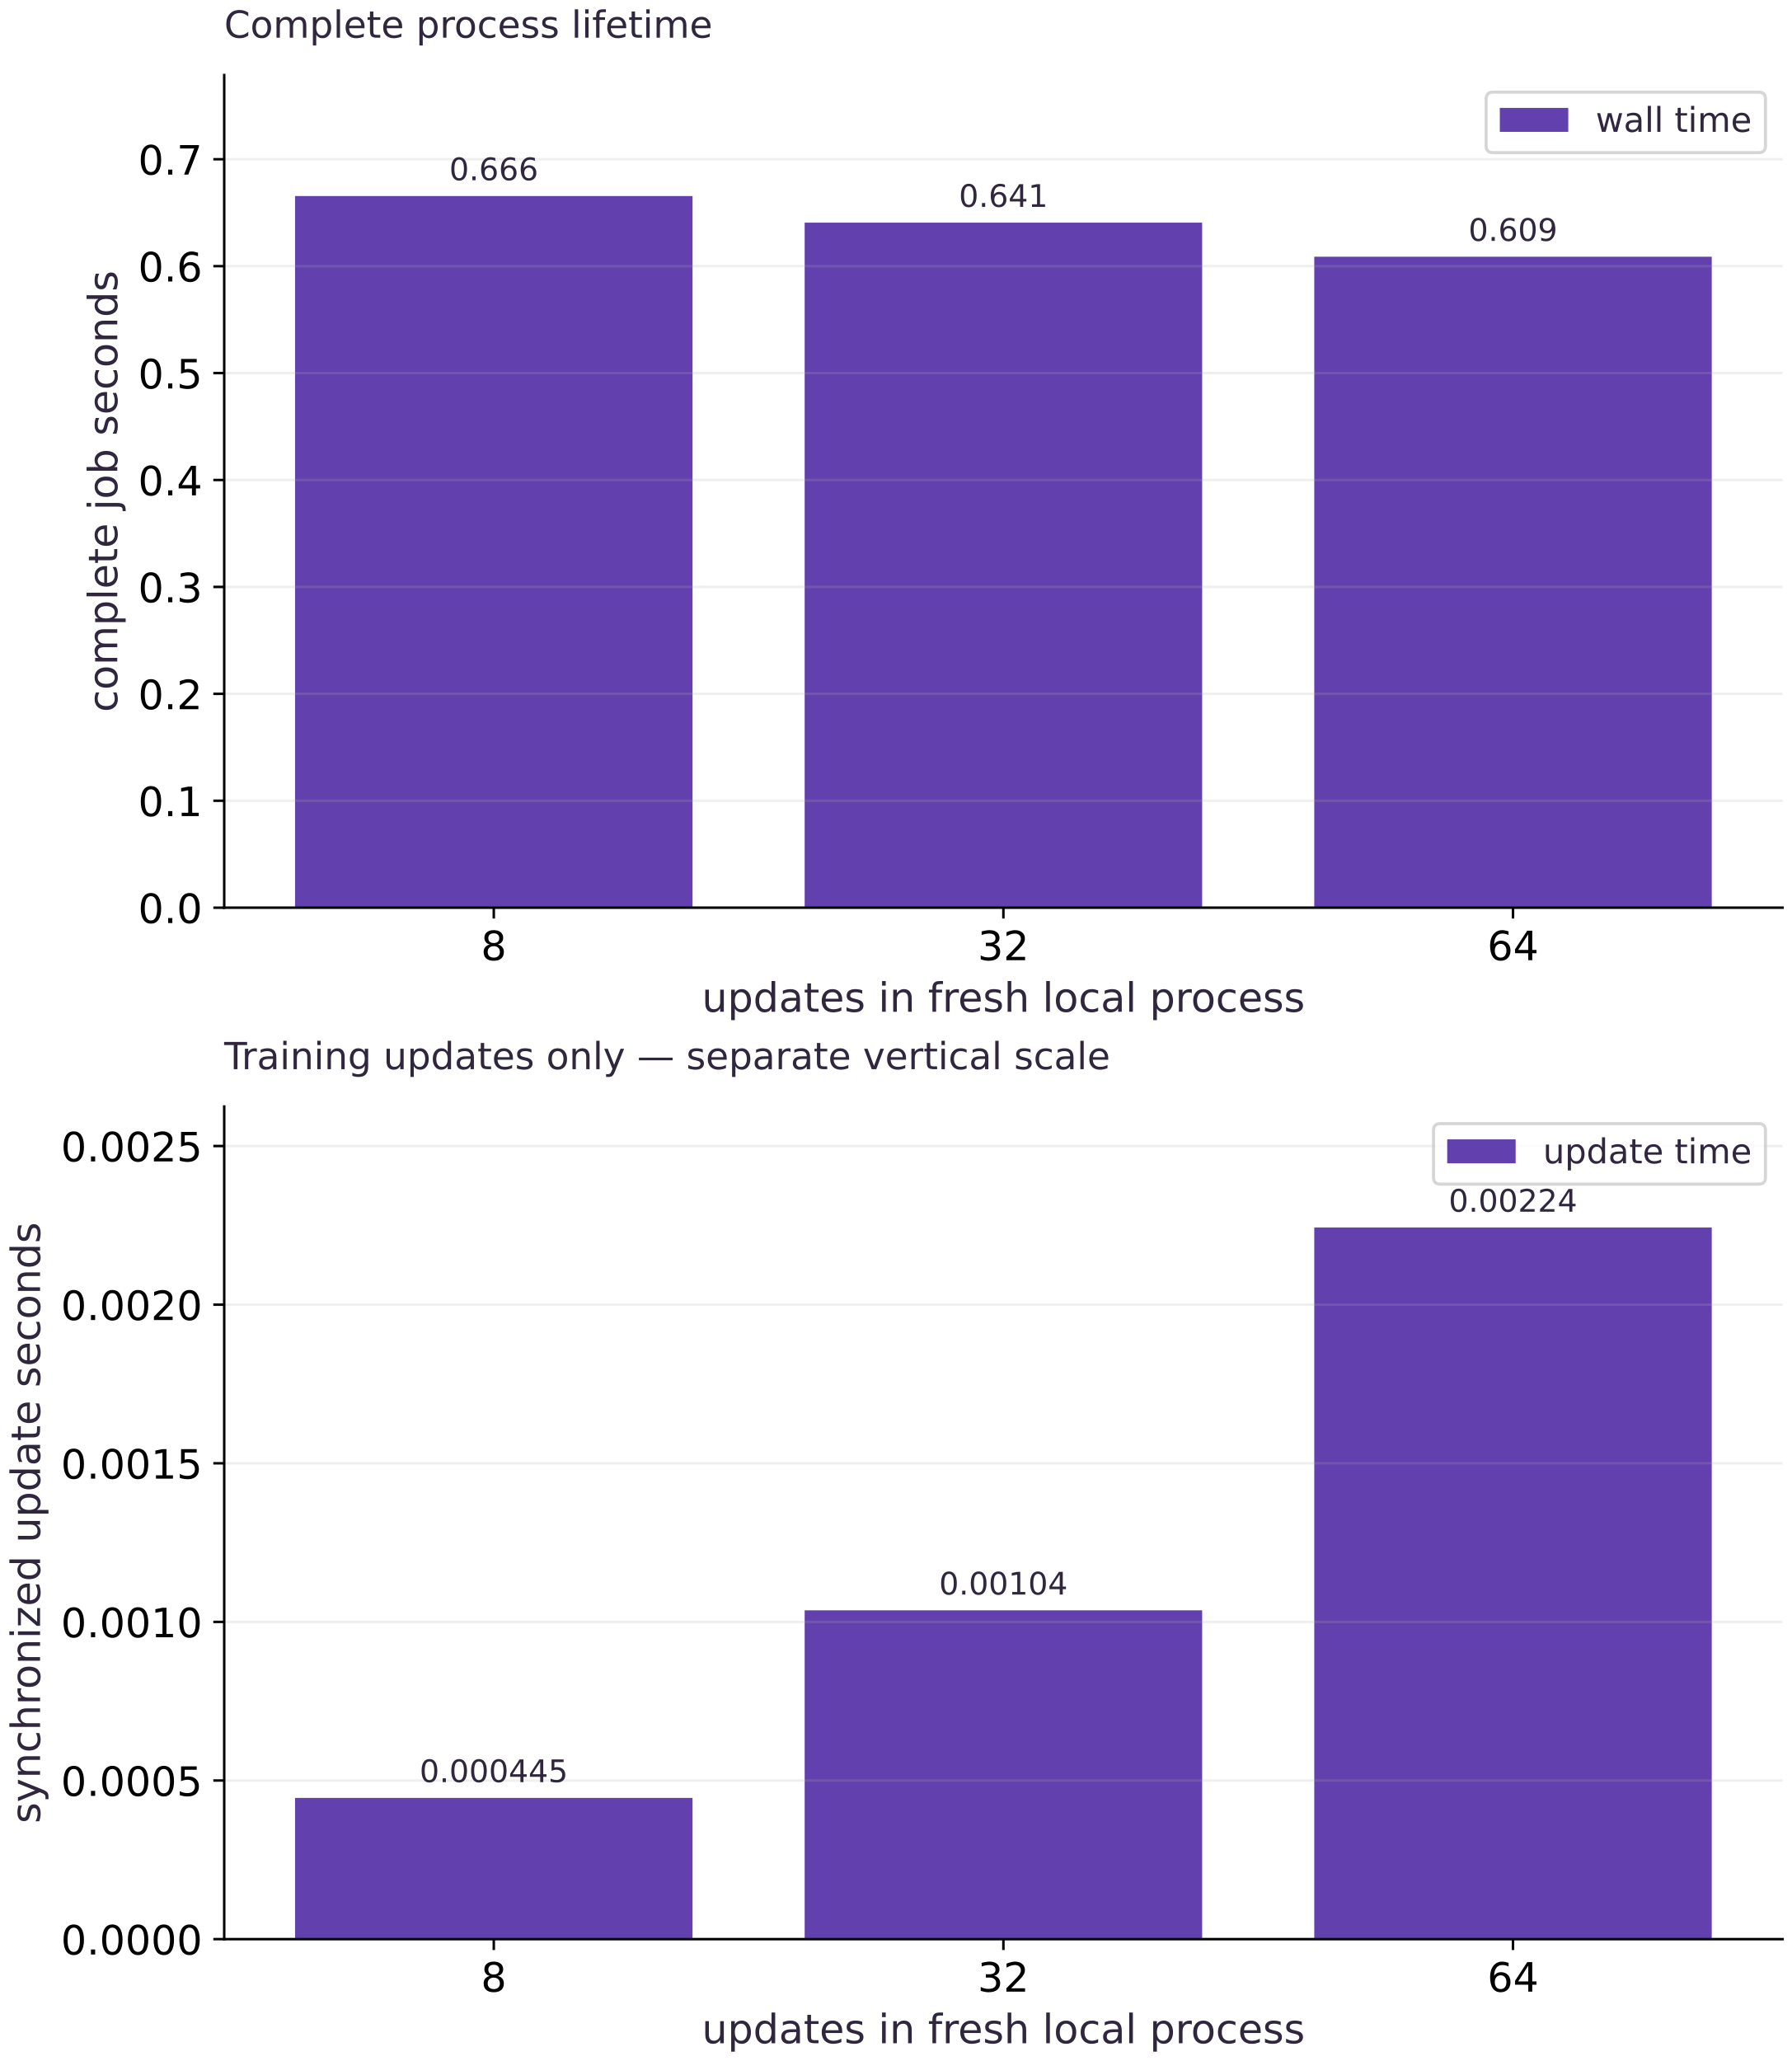
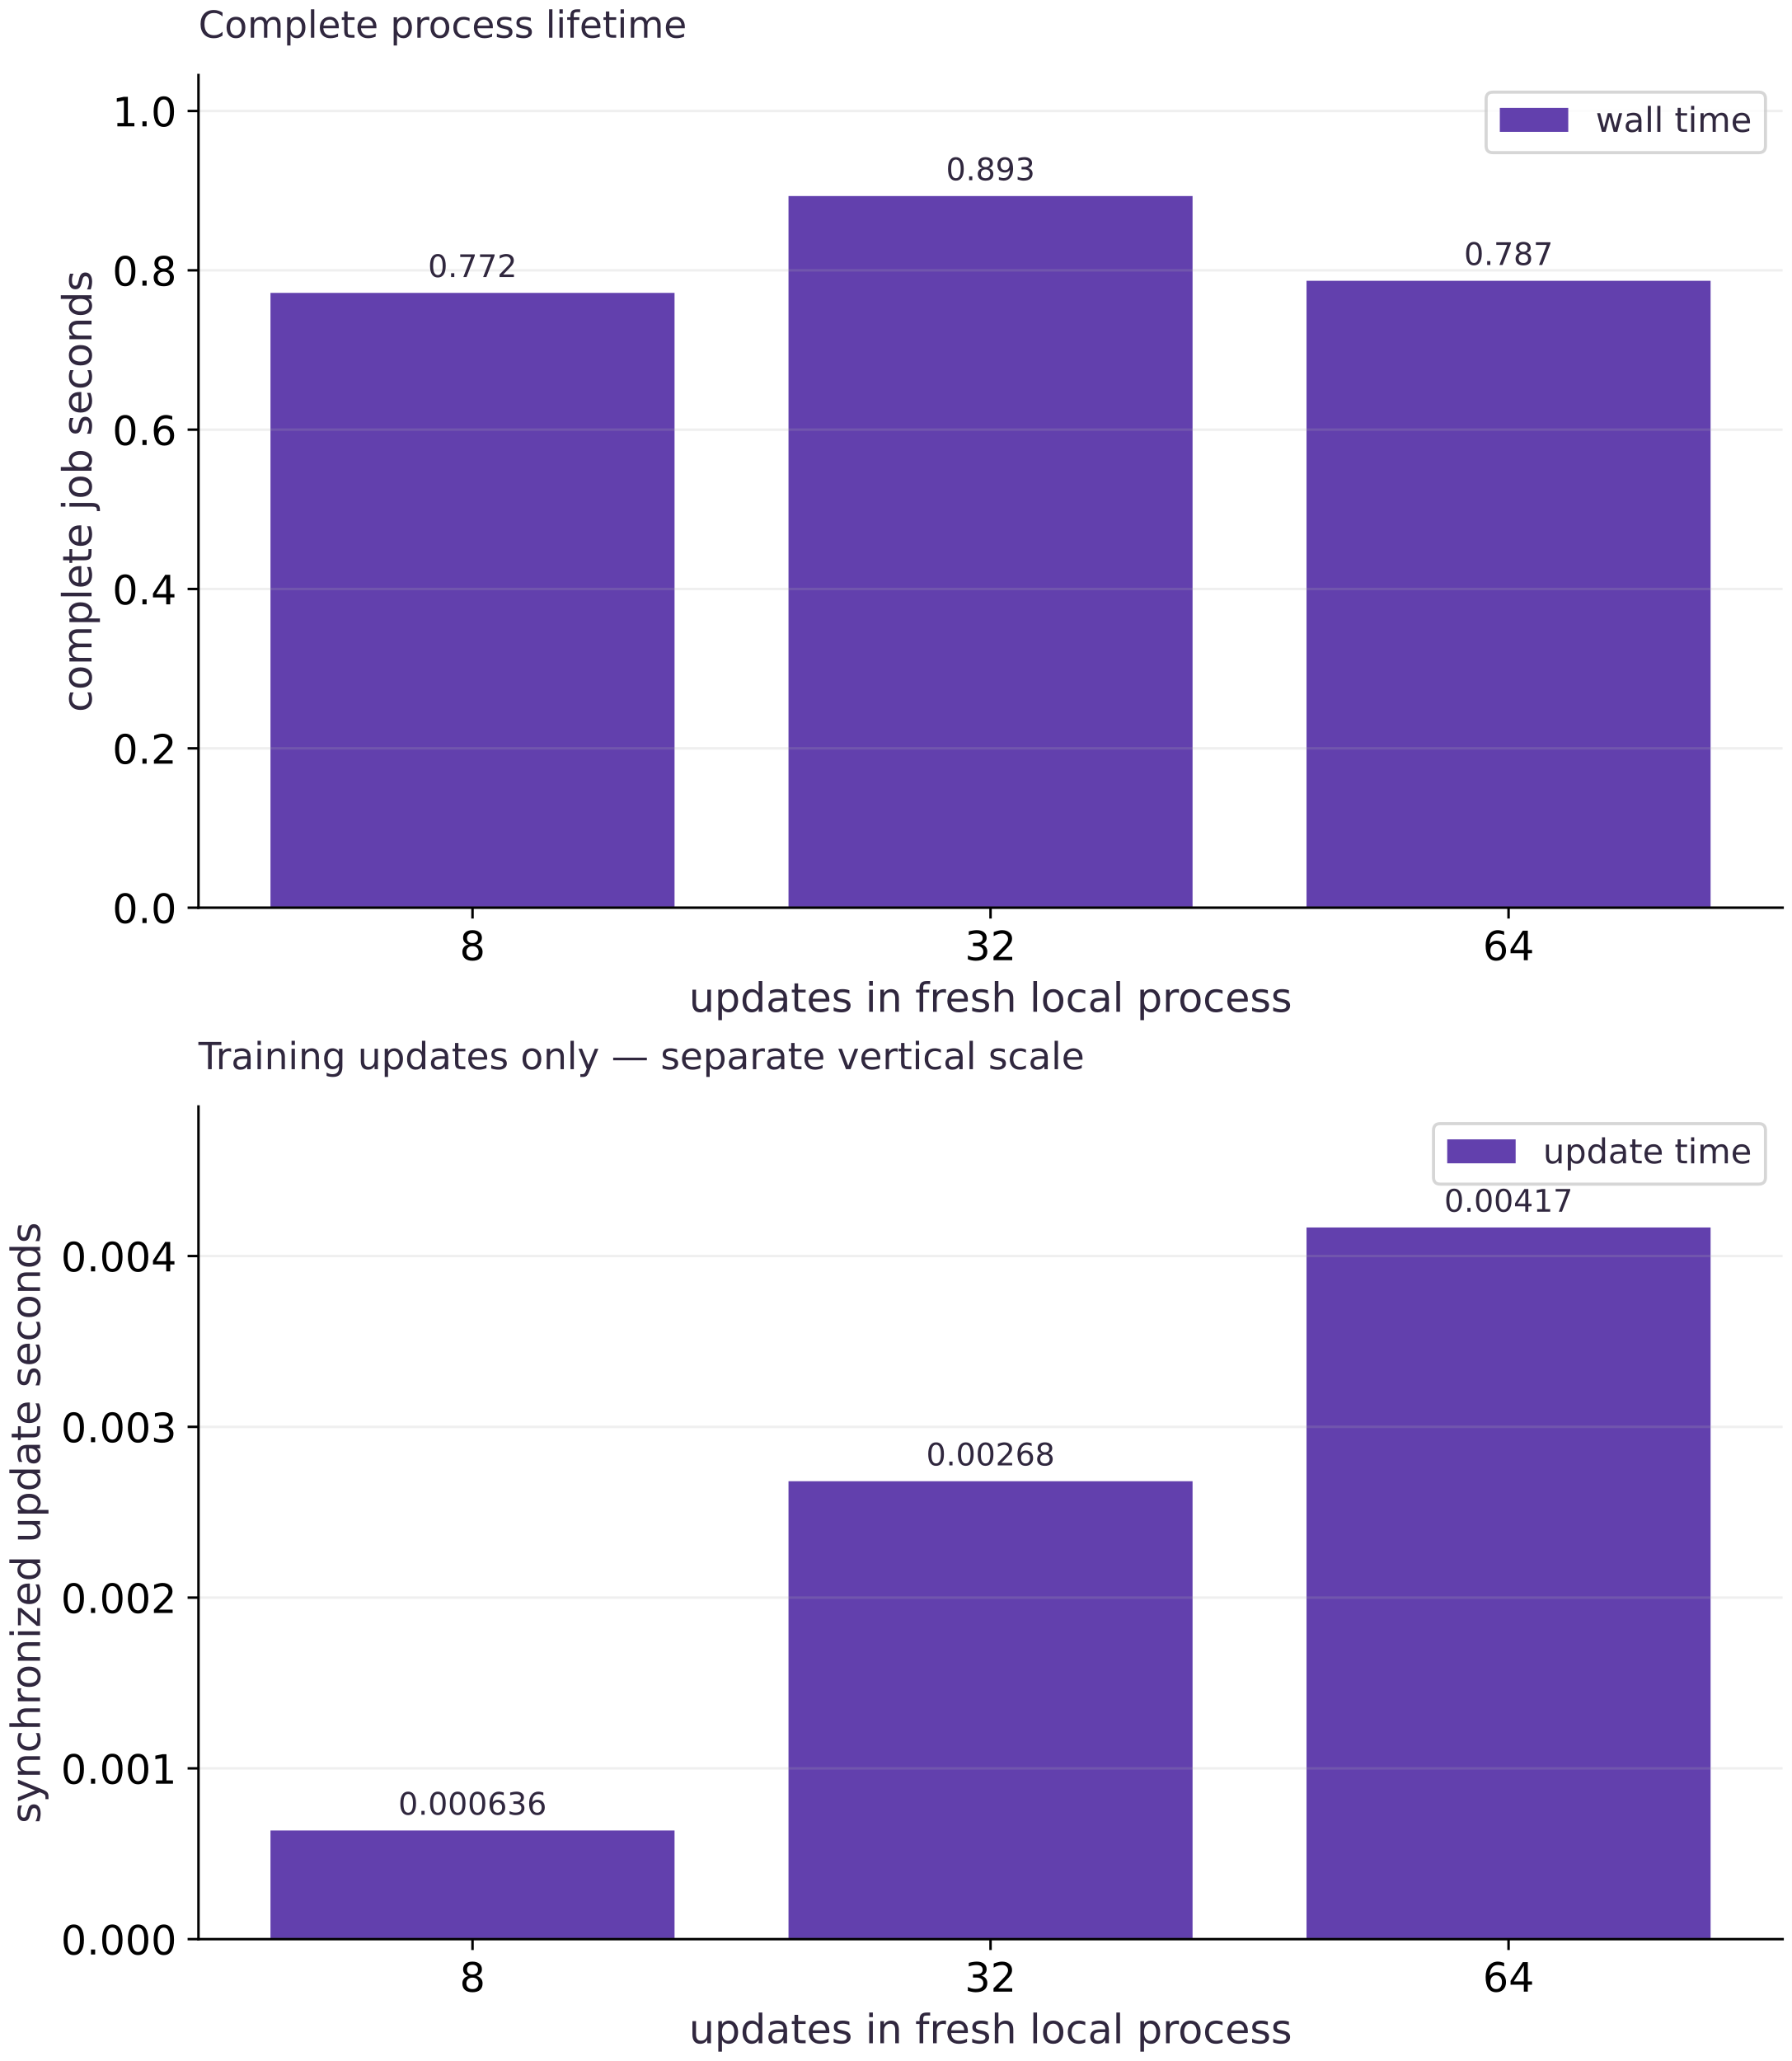
<svg xmlns="http://www.w3.org/2000/svg" xmlns:xlink="http://www.w3.org/1999/xlink" width="576pt" height="662.4pt" viewBox="0 0 576 662.4" version="1.1">
  <defs>
    <style type="text/css">*{stroke-linejoin: round; stroke-linecap: butt}</style>
  </defs>
  <g id="figure_1">
    <g id="patch_1">
      <path d="M 0 662.4  L 576 662.4  L 576 0  L 0 0  z " style="fill: #ffffff" />
    </g>
    <g id="axes_1">
      <g id="patch_2">
-         <path d="M 72.07 291.725  L 573 291.725  L 573 24.118  L 72.07 24.118  z " style="fill: #ffffff" />
+         <path d="M 63.798 291.725  L 573 291.725  L 573 24.118  L 63.798 24.118  z " style="fill: #ffffff" />
      </g>
      <g id="patch_3">
-         <path d="M 94.839 291.725  L 222.611 291.725  L 222.611 63.001  L 94.839 63.001  z " clip-path="url(#pffb6b0067e)" style="fill: #6240ad" />
+         <path d="M 86.944 291.725  L 216.825 291.725  L 216.825 94.126  L 86.944 94.126  z " clip-path="url(#pa187bc2c53)" style="fill: #6240ad" />
      </g>
      <g id="patch_4">
-         <path d="M 258.649 291.725  L 386.42 291.725  L 386.42 71.563  L 258.649 71.563  z " clip-path="url(#pffb6b0067e)" style="fill: #6240ad" />
+         <path d="M 253.458 291.725  L 383.34 291.725  L 383.34 63.001  L 253.458 63.001  z " clip-path="url(#pa187bc2c53)" style="fill: #6240ad" />
      </g>
      <g id="patch_5">
-         <path d="M 422.459 291.725  L 550.23 291.725  L 550.23 82.502  L 422.459 82.502  z " clip-path="url(#pffb6b0067e)" style="fill: #6240ad" />
+         <path d="M 419.973 291.725  L 549.854 291.725  L 549.854 90.242  L 419.973 90.242  z " clip-path="url(#pa187bc2c53)" style="fill: #6240ad" />
      </g>
      <g id="matplotlib.axis_1">
        <g id="xtick_1">
          <g id="line2d_1">
            <defs>
              <path id="m625ce0427a" d="M 0 0  L 0 3.5  " style="stroke: #000000; stroke-width: 0.8" />
            </defs>
            <g>
-               <use xlink:href="#m625ce0427a" x="158.725" y="291.725" style="stroke: #000000; stroke-width: 0.8" />
+               <use xlink:href="#m625ce0427a" x="151.885" y="291.725" style="stroke: #000000; stroke-width: 0.8" />
            </g>
          </g>
          <g id="text_1">
-             <text style="font-size: 13px; font-family: 'DejaVu Sans'; text-anchor: middle" x="158.725" y="308.603" transform="rotate(-0 158.725 308.6028)">8</text>
+             <text style="font-size: 13px; font-family: 'DejaVu Sans'; text-anchor: middle" x="151.885" y="308.603" transform="rotate(-0 151.8845 308.6028)">8</text>
          </g>
        </g>
        <g id="xtick_2">
          <g id="line2d_2">
            <g>
-               <use xlink:href="#m625ce0427a" x="322.535" y="291.725" style="stroke: #000000; stroke-width: 0.8" />
+               <use xlink:href="#m625ce0427a" x="318.399" y="291.725" style="stroke: #000000; stroke-width: 0.8" />
            </g>
          </g>
          <g id="text_2">
-             <text style="font-size: 13px; font-family: 'DejaVu Sans'; text-anchor: middle" x="322.535" y="308.603" transform="rotate(-0 322.5347 308.6028)">32</text>
+             <text style="font-size: 13px; font-family: 'DejaVu Sans'; text-anchor: middle" x="318.399" y="308.603" transform="rotate(-0 318.3991 308.6028)">32</text>
          </g>
        </g>
        <g id="xtick_3">
          <g id="line2d_3">
            <g>
-               <use xlink:href="#m625ce0427a" x="486.344" y="291.725" style="stroke: #000000; stroke-width: 0.8" />
+               <use xlink:href="#m625ce0427a" x="484.914" y="291.725" style="stroke: #000000; stroke-width: 0.8" />
            </g>
          </g>
          <g id="text_3">
-             <text style="font-size: 13px; font-family: 'DejaVu Sans'; text-anchor: middle" x="486.344" y="308.603" transform="rotate(-0 486.3444 308.6028)">64</text>
+             <text style="font-size: 13px; font-family: 'DejaVu Sans'; text-anchor: middle" x="484.914" y="308.603" transform="rotate(-0 484.9136 308.6028)">64</text>
          </g>
        </g>
        <g id="text_4">
-           <text style="font-size: 13px; font-family: 'DejaVu Sans'; text-anchor: middle; fill: #30273e" x="322.535" y="325.184" transform="rotate(-0 322.5347 325.1844)">updates in fresh local process</text>
+           <text style="font-size: 13px; font-family: 'DejaVu Sans'; text-anchor: middle; fill: #30273e" x="318.399" y="325.184" transform="rotate(-0 318.3991 325.1844)">updates in fresh local process</text>
        </g>
      </g>
      <g id="matplotlib.axis_2">
        <g id="ytick_1">
          <g id="line2d_4">
-             <path d="M 72.07 291.725  L 573 291.725  " clip-path="url(#pffb6b0067e)" style="fill: none; stroke: #b0b0b0; stroke-opacity: 0.2; stroke-width: 0.8; stroke-linecap: square" />
+             <path d="M 63.798 291.725  L 573 291.725  " clip-path="url(#pa187bc2c53)" style="fill: none; stroke: #b0b0b0; stroke-opacity: 0.2; stroke-width: 0.8; stroke-linecap: square" />
          </g>
          <g id="line2d_5">
            <defs>
              <path id="m9e8027be67" d="M 0 0  L -3.5 0  " style="stroke: #000000; stroke-width: 0.8" />
            </defs>
            <g>
-               <use xlink:href="#m9e8027be67" x="72.07" y="291.725" style="stroke: #000000; stroke-width: 0.8" />
+               <use xlink:href="#m9e8027be67" x="63.798" y="291.725" style="stroke: #000000; stroke-width: 0.8" />
            </g>
          </g>
          <g id="text_5">
-             <text style="font-size: 13px; font-family: 'DejaVu Sans'; text-anchor: end" x="65.07" y="296.664" transform="rotate(-0 65.06961 296.6639)">0.0</text>
+             <text style="font-size: 13px; font-family: 'DejaVu Sans'; text-anchor: end" x="56.798" y="296.664" transform="rotate(-0 56.79836 296.6639)">0.0</text>
          </g>
        </g>
        <g id="ytick_2">
          <g id="line2d_6">
-             <path d="M 72.07 257.361  L 573 257.361  " clip-path="url(#pffb6b0067e)" style="fill: none; stroke: #b0b0b0; stroke-opacity: 0.2; stroke-width: 0.8; stroke-linecap: square" />
+             <path d="M 63.798 240.513  L 573 240.513  " clip-path="url(#pa187bc2c53)" style="fill: none; stroke: #b0b0b0; stroke-opacity: 0.2; stroke-width: 0.8; stroke-linecap: square" />
          </g>
          <g id="line2d_7">
            <g>
-               <use xlink:href="#m9e8027be67" x="72.07" y="257.361" style="stroke: #000000; stroke-width: 0.8" />
+               <use xlink:href="#m9e8027be67" x="63.798" y="240.513" style="stroke: #000000; stroke-width: 0.8" />
            </g>
          </g>
          <g id="text_6">
-             <text style="font-size: 13px; font-family: 'DejaVu Sans'; text-anchor: end" x="65.07" y="262.3" transform="rotate(-0 65.06961 262.2999)">0.1</text>
+             <text style="font-size: 13px; font-family: 'DejaVu Sans'; text-anchor: end" x="56.798" y="245.452" transform="rotate(-0 56.79836 245.4522)">0.2</text>
          </g>
        </g>
        <g id="ytick_3">
          <g id="line2d_8">
-             <path d="M 72.07 222.997  L 573 222.997  " clip-path="url(#pffb6b0067e)" style="fill: none; stroke: #b0b0b0; stroke-opacity: 0.2; stroke-width: 0.8; stroke-linecap: square" />
+             <path d="M 63.798 189.302  L 573 189.302  " clip-path="url(#pa187bc2c53)" style="fill: none; stroke: #b0b0b0; stroke-opacity: 0.2; stroke-width: 0.8; stroke-linecap: square" />
          </g>
          <g id="line2d_9">
            <g>
-               <use xlink:href="#m9e8027be67" x="72.07" y="222.997" style="stroke: #000000; stroke-width: 0.8" />
+               <use xlink:href="#m9e8027be67" x="63.798" y="189.302" style="stroke: #000000; stroke-width: 0.8" />
            </g>
          </g>
          <g id="text_7">
-             <text style="font-size: 13px; font-family: 'DejaVu Sans'; text-anchor: end" x="65.07" y="227.936" transform="rotate(-0 65.06961 227.936)">0.2</text>
+             <text style="font-size: 13px; font-family: 'DejaVu Sans'; text-anchor: end" x="56.798" y="194.24" transform="rotate(-0 56.79836 194.2405)">0.4</text>
          </g>
        </g>
        <g id="ytick_4">
          <g id="line2d_10">
-             <path d="M 72.07 188.633  L 573 188.633  " clip-path="url(#pffb6b0067e)" style="fill: none; stroke: #b0b0b0; stroke-opacity: 0.2; stroke-width: 0.8; stroke-linecap: square" />
+             <path d="M 63.798 138.09  L 573 138.09  " clip-path="url(#pa187bc2c53)" style="fill: none; stroke: #b0b0b0; stroke-opacity: 0.2; stroke-width: 0.8; stroke-linecap: square" />
          </g>
          <g id="line2d_11">
            <g>
-               <use xlink:href="#m9e8027be67" x="72.07" y="188.633" style="stroke: #000000; stroke-width: 0.8" />
+               <use xlink:href="#m9e8027be67" x="63.798" y="138.09" style="stroke: #000000; stroke-width: 0.8" />
            </g>
          </g>
          <g id="text_8">
-             <text style="font-size: 13px; font-family: 'DejaVu Sans'; text-anchor: end" x="65.07" y="193.572" transform="rotate(-0 65.06961 193.5721)">0.3</text>
+             <text style="font-size: 13px; font-family: 'DejaVu Sans'; text-anchor: end" x="56.798" y="143.029" transform="rotate(-0 56.79836 143.0288)">0.6</text>
          </g>
        </g>
        <g id="ytick_5">
          <g id="line2d_12">
-             <path d="M 72.07 154.269  L 573 154.269  " clip-path="url(#pffb6b0067e)" style="fill: none; stroke: #b0b0b0; stroke-opacity: 0.2; stroke-width: 0.8; stroke-linecap: square" />
+             <path d="M 63.798 86.878  L 573 86.878  " clip-path="url(#pa187bc2c53)" style="fill: none; stroke: #b0b0b0; stroke-opacity: 0.2; stroke-width: 0.8; stroke-linecap: square" />
          </g>
          <g id="line2d_13">
            <g>
-               <use xlink:href="#m9e8027be67" x="72.07" y="154.269" style="stroke: #000000; stroke-width: 0.8" />
+               <use xlink:href="#m9e8027be67" x="63.798" y="86.878" style="stroke: #000000; stroke-width: 0.8" />
            </g>
          </g>
          <g id="text_9">
-             <text style="font-size: 13px; font-family: 'DejaVu Sans'; text-anchor: end" x="65.07" y="159.208" transform="rotate(-0 65.06961 159.2082)">0.4</text>
+             <text style="font-size: 13px; font-family: 'DejaVu Sans'; text-anchor: end" x="56.798" y="91.817" transform="rotate(-0 56.79836 91.81714)">0.8</text>
          </g>
        </g>
        <g id="ytick_6">
          <g id="line2d_14">
-             <path d="M 72.07 119.905  L 573 119.905  " clip-path="url(#pffb6b0067e)" style="fill: none; stroke: #b0b0b0; stroke-opacity: 0.2; stroke-width: 0.8; stroke-linecap: square" />
+             <path d="M 63.798 35.666  L 573 35.666  " clip-path="url(#pa187bc2c53)" style="fill: none; stroke: #b0b0b0; stroke-opacity: 0.2; stroke-width: 0.8; stroke-linecap: square" />
          </g>
          <g id="line2d_15">
            <g>
-               <use xlink:href="#m9e8027be67" x="72.07" y="119.905" style="stroke: #000000; stroke-width: 0.8" />
+               <use xlink:href="#m9e8027be67" x="63.798" y="35.666" style="stroke: #000000; stroke-width: 0.8" />
            </g>
          </g>
          <g id="text_10">
-             <text style="font-size: 13px; font-family: 'DejaVu Sans'; text-anchor: end" x="65.07" y="124.844" transform="rotate(-0 65.06961 124.8443)">0.5</text>
-           </g>
-         </g>
-         <g id="ytick_7">
-           <g id="line2d_16">
-             <path d="M 72.07 85.541  L 573 85.541  " clip-path="url(#pffb6b0067e)" style="fill: none; stroke: #b0b0b0; stroke-opacity: 0.2; stroke-width: 0.8; stroke-linecap: square" />
-           </g>
-           <g id="line2d_17">
-             <g>
-               <use xlink:href="#m9e8027be67" x="72.07" y="85.541" style="stroke: #000000; stroke-width: 0.8" />
-             </g>
-           </g>
-           <g id="text_11">
-             <text style="font-size: 13px; font-family: 'DejaVu Sans'; text-anchor: end" x="65.07" y="90.48" transform="rotate(-0 65.06961 90.48034)">0.6</text>
-           </g>
-         </g>
-         <g id="ytick_8">
-           <g id="line2d_18">
-             <path d="M 72.07 51.177  L 573 51.177  " clip-path="url(#pffb6b0067e)" style="fill: none; stroke: #b0b0b0; stroke-opacity: 0.2; stroke-width: 0.8; stroke-linecap: square" />
-           </g>
-           <g id="line2d_19">
-             <g>
-               <use xlink:href="#m9e8027be67" x="72.07" y="51.177" style="stroke: #000000; stroke-width: 0.8" />
-             </g>
-           </g>
-           <g id="text_12">
-             <text style="font-size: 13px; font-family: 'DejaVu Sans'; text-anchor: end" x="65.07" y="56.116" transform="rotate(-0 65.06961 56.11642)">0.7</text>
-           </g>
-         </g>
-         <g id="text_13">
-           <text style="font-size: 13px; font-family: 'DejaVu Sans'; text-anchor: middle; fill: #30273e" x="37.692" y="157.922" transform="rotate(-90 37.69196 157.9216)">complete job seconds</text>
+             <text style="font-size: 13px; font-family: 'DejaVu Sans'; text-anchor: end" x="56.798" y="40.605" transform="rotate(-0 56.79836 40.60546)">1.0</text>
+           </g>
+         </g>
+         <g id="text_11">
+           <text style="font-size: 13px; font-family: 'DejaVu Sans'; text-anchor: middle; fill: #30273e" x="29.421" y="157.922" transform="rotate(-90 29.42071 157.9216)">complete job seconds</text>
        </g>
      </g>
      <g id="patch_6">
-         <path d="M 72.07 291.725  L 72.07 24.118  " style="fill: none; stroke: #000000; stroke-width: 0.8; stroke-linejoin: miter; stroke-linecap: square" />
+         <path d="M 63.798 291.725  L 63.798 24.118  " style="fill: none; stroke: #000000; stroke-width: 0.8; stroke-linejoin: miter; stroke-linecap: square" />
      </g>
      <g id="patch_7">
-         <path d="M 72.07 291.725  L 573 291.725  " style="fill: none; stroke: #000000; stroke-width: 0.8; stroke-linejoin: miter; stroke-linecap: square" />
+         <path d="M 63.798 291.725  L 573 291.725  " style="fill: none; stroke: #000000; stroke-width: 0.8; stroke-linejoin: miter; stroke-linecap: square" />
+       </g>
+       <g id="text_12">
+         <text style="font-size: 10px; font-family: 'DejaVu Sans'; text-anchor: middle; fill: #30273e" x="151.885" y="89.046" transform="rotate(-0 151.8845 89.046)">0.772</text>
+       </g>
+       <g id="text_13">
+         <text style="font-size: 10px; font-family: 'DejaVu Sans'; text-anchor: middle; fill: #30273e" x="318.399" y="57.922" transform="rotate(-0 318.3991 57.92168)">0.893</text>
      </g>
      <g id="text_14">
-         <text style="font-size: 10px; font-family: 'DejaVu Sans'; text-anchor: middle; fill: #30273e" x="158.725" y="57.922" transform="rotate(-0 158.725 57.92168)">0.666</text>
+         <text style="font-size: 10px; font-family: 'DejaVu Sans'; text-anchor: middle; fill: #30273e" x="484.914" y="85.162" transform="rotate(-0 484.9136 85.16246)">0.787</text>
      </g>
      <g id="text_15">
-         <text style="font-size: 10px; font-family: 'DejaVu Sans'; text-anchor: middle; fill: #30273e" x="322.535" y="66.483" transform="rotate(-0 322.5347 66.48312)">0.641</text>
-       </g>
-       <g id="text_16">
-         <text style="font-size: 10px; font-family: 'DejaVu Sans'; text-anchor: middle; fill: #30273e" x="486.344" y="77.422" transform="rotate(-0 486.3444 77.4224)">0.609</text>
-       </g>
-       <g id="text_17">
-         <text style="font-size: 12px; font-family: 'DejaVu Sans'; text-anchor: start; fill: #30273e" x="72.07" y="12.118" transform="rotate(-0 72.06961 12.11837)">Complete process lifetime</text>
+         <text style="font-size: 12px; font-family: 'DejaVu Sans'; text-anchor: start; fill: #30273e" x="63.798" y="12.118" transform="rotate(-0 63.79836 12.11837)">Complete process lifetime</text>
      </g>
      <g id="legend_1">
        <g id="patch_8">
          <path d="M 479.904 49.064  L 565.3 49.064  Q 567.5 49.064 567.5 46.864  L 567.5 31.818  Q 567.5 29.618 565.3 29.618  L 479.904 29.618  Q 477.704 29.618 477.704 31.818  L 477.704 46.864  Q 477.704 49.064 479.904 49.064  z " style="fill: #ffffff; opacity: 0.8; stroke: #cccccc; stroke-linejoin: miter" />
        </g>
        <g id="patch_9">
          <path d="M 482.104 42.377  L 504.104 42.377  L 504.104 34.677  L 482.104 34.677  z " style="fill: #6240ad" />
        </g>
-         <g id="text_18">
+         <g id="text_16">
          <text style="font-size: 11px; font-family: 'DejaVu Sans'; text-anchor: start; fill: #30273e" x="512.904" y="42.377" transform="rotate(-0 512.9037 42.37665)">wall time</text>
        </g>
      </g>
    </g>
    <g id="axes_2">
      <g id="patch_10">
-         <path d="M 72.07 623.237  L 573 623.237  L 573 355.63  L 72.07 355.63  z " style="fill: #ffffff" />
+         <path d="M 63.798 623.237  L 573 623.237  L 573 355.63  L 63.798 355.63  z " style="fill: #ffffff" />
      </g>
      <g id="patch_11">
-         <path d="M 94.839 623.237  L 222.611 623.237  L 222.611 577.85  L 94.839 577.85  z " clip-path="url(#p01767bbb8a)" style="fill: #6240ad" />
+         <path d="M 86.944 623.237  L 216.825 623.237  L 216.825 588.324  L 86.944 588.324  z " clip-path="url(#p6809eae3be)" style="fill: #6240ad" />
      </g>
      <g id="patch_12">
-         <path d="M 258.649 623.237  L 386.42 623.237  L 386.42 517.561  L 258.649 517.561  z " clip-path="url(#p01767bbb8a)" style="fill: #6240ad" />
+         <path d="M 253.458 623.237  L 383.34 623.237  L 383.34 476.065  L 253.458 476.065  z " clip-path="url(#p6809eae3be)" style="fill: #6240ad" />
      </g>
      <g id="patch_13">
-         <path d="M 422.459 623.237  L 550.23 623.237  L 550.23 394.513  L 422.459 394.513  z " clip-path="url(#p01767bbb8a)" style="fill: #6240ad" />
+         <path d="M 419.973 623.237  L 549.854 623.237  L 549.854 394.513  L 419.973 394.513  z " clip-path="url(#p6809eae3be)" style="fill: #6240ad" />
      </g>
      <g id="matplotlib.axis_3">
        <g id="xtick_4">
+           <g id="line2d_16">
+             <g>
+               <use xlink:href="#m625ce0427a" x="151.885" y="623.237" style="stroke: #000000; stroke-width: 0.8" />
+             </g>
+           </g>
+           <g id="text_17">
+             <text style="font-size: 13px; font-family: 'DejaVu Sans'; text-anchor: middle" x="151.885" y="640.115" transform="rotate(-0 151.8845 640.1146)">8</text>
+           </g>
+         </g>
+         <g id="xtick_5">
+           <g id="line2d_17">
+             <g>
+               <use xlink:href="#m625ce0427a" x="318.399" y="623.237" style="stroke: #000000; stroke-width: 0.8" />
+             </g>
+           </g>
+           <g id="text_18">
+             <text style="font-size: 13px; font-family: 'DejaVu Sans'; text-anchor: middle" x="318.399" y="640.115" transform="rotate(-0 318.3991 640.1146)">32</text>
+           </g>
+         </g>
+         <g id="xtick_6">
+           <g id="line2d_18">
+             <g>
+               <use xlink:href="#m625ce0427a" x="484.914" y="623.237" style="stroke: #000000; stroke-width: 0.8" />
+             </g>
+           </g>
+           <g id="text_19">
+             <text style="font-size: 13px; font-family: 'DejaVu Sans'; text-anchor: middle" x="484.914" y="640.115" transform="rotate(-0 484.9136 640.1146)">64</text>
+           </g>
+         </g>
+         <g id="text_20">
+           <text style="font-size: 13px; font-family: 'DejaVu Sans'; text-anchor: middle; fill: #30273e" x="318.399" y="656.696" transform="rotate(-0 318.3991 656.6962)">updates in fresh local process</text>
+         </g>
+       </g>
+       <g id="matplotlib.axis_4">
+         <g id="ytick_7">
+           <g id="line2d_19">
+             <path d="M 63.798 623.237  L 573 623.237  " clip-path="url(#p6809eae3be)" style="fill: none; stroke: #b0b0b0; stroke-opacity: 0.2; stroke-width: 0.8; stroke-linecap: square" />
+           </g>
          <g id="line2d_20">
            <g>
-               <use xlink:href="#m625ce0427a" x="158.725" y="623.237" style="stroke: #000000; stroke-width: 0.8" />
-             </g>
-           </g>
-           <g id="text_19">
-             <text style="font-size: 13px; font-family: 'DejaVu Sans'; text-anchor: middle" x="158.725" y="640.115" transform="rotate(-0 158.725 640.1146)">8</text>
-           </g>
-         </g>
-         <g id="xtick_5">
+               <use xlink:href="#m9e8027be67" x="63.798" y="623.237" style="stroke: #000000; stroke-width: 0.8" />
+             </g>
+           </g>
+           <g id="text_21">
+             <text style="font-size: 13px; font-family: 'DejaVu Sans'; text-anchor: end" x="56.798" y="628.176" transform="rotate(-0 56.79836 628.1756)">0.000</text>
+           </g>
+         </g>
+         <g id="ytick_8">
          <g id="line2d_21">
-             <g>
-               <use xlink:href="#m625ce0427a" x="322.535" y="623.237" style="stroke: #000000; stroke-width: 0.8" />
-             </g>
-           </g>
-           <g id="text_20">
-             <text style="font-size: 13px; font-family: 'DejaVu Sans'; text-anchor: middle" x="322.535" y="640.115" transform="rotate(-0 322.5347 640.1146)">32</text>
-           </g>
-         </g>
-         <g id="xtick_6">
+             <path d="M 63.798 568.35  L 573 568.35  " clip-path="url(#p6809eae3be)" style="fill: none; stroke: #b0b0b0; stroke-opacity: 0.2; stroke-width: 0.8; stroke-linecap: square" />
+           </g>
          <g id="line2d_22">
            <g>
-               <use xlink:href="#m625ce0427a" x="486.344" y="623.237" style="stroke: #000000; stroke-width: 0.8" />
-             </g>
-           </g>
-           <g id="text_21">
-             <text style="font-size: 13px; font-family: 'DejaVu Sans'; text-anchor: middle" x="486.344" y="640.115" transform="rotate(-0 486.3444 640.1146)">64</text>
-           </g>
-         </g>
-         <g id="text_22">
-           <text style="font-size: 13px; font-family: 'DejaVu Sans'; text-anchor: middle; fill: #30273e" x="322.535" y="656.696" transform="rotate(-0 322.5347 656.6962)">updates in fresh local process</text>
-         </g>
-       </g>
-       <g id="matplotlib.axis_4">
+               <use xlink:href="#m9e8027be67" x="63.798" y="568.35" style="stroke: #000000; stroke-width: 0.8" />
+             </g>
+           </g>
+           <g id="text_22">
+             <text style="font-size: 13px; font-family: 'DejaVu Sans'; text-anchor: end" x="56.798" y="573.289" transform="rotate(-0 56.79836 573.2891)">0.001</text>
+           </g>
+         </g>
        <g id="ytick_9">
          <g id="line2d_23">
-             <path d="M 72.07 623.237  L 573 623.237  " clip-path="url(#p01767bbb8a)" style="fill: none; stroke: #b0b0b0; stroke-opacity: 0.2; stroke-width: 0.8; stroke-linecap: square" />
+             <path d="M 63.798 513.464  L 573 513.464  " clip-path="url(#p6809eae3be)" style="fill: none; stroke: #b0b0b0; stroke-opacity: 0.2; stroke-width: 0.8; stroke-linecap: square" />
          </g>
          <g id="line2d_24">
            <g>
-               <use xlink:href="#m9e8027be67" x="72.07" y="623.237" style="stroke: #000000; stroke-width: 0.8" />
+               <use xlink:href="#m9e8027be67" x="63.798" y="513.464" style="stroke: #000000; stroke-width: 0.8" />
            </g>
          </g>
          <g id="text_23">
-             <text style="font-size: 13px; font-family: 'DejaVu Sans'; text-anchor: end" x="65.07" y="628.176" transform="rotate(-0 65.06961 628.1756)">0.0000</text>
+             <text style="font-size: 13px; font-family: 'DejaVu Sans'; text-anchor: end" x="56.798" y="518.403" transform="rotate(-0 56.79836 518.4025)">0.002</text>
          </g>
        </g>
        <g id="ytick_10">
          <g id="line2d_25">
-             <path d="M 72.07 572.255  L 573 572.255  " clip-path="url(#p01767bbb8a)" style="fill: none; stroke: #b0b0b0; stroke-opacity: 0.2; stroke-width: 0.8; stroke-linecap: square" />
+             <path d="M 63.798 458.577  L 573 458.577  " clip-path="url(#p6809eae3be)" style="fill: none; stroke: #b0b0b0; stroke-opacity: 0.2; stroke-width: 0.8; stroke-linecap: square" />
          </g>
          <g id="line2d_26">
            <g>
-               <use xlink:href="#m9e8027be67" x="72.07" y="572.255" style="stroke: #000000; stroke-width: 0.8" />
+               <use xlink:href="#m9e8027be67" x="63.798" y="458.577" style="stroke: #000000; stroke-width: 0.8" />
            </g>
          </g>
          <g id="text_24">
-             <text style="font-size: 13px; font-family: 'DejaVu Sans'; text-anchor: end" x="65.07" y="577.194" transform="rotate(-0 65.06961 577.1943)">0.0005</text>
+             <text style="font-size: 13px; font-family: 'DejaVu Sans'; text-anchor: end" x="56.798" y="463.516" transform="rotate(-0 56.79836 463.516)">0.003</text>
          </g>
        </g>
        <g id="ytick_11">
          <g id="line2d_27">
-             <path d="M 72.07 521.274  L 573 521.274  " clip-path="url(#p01767bbb8a)" style="fill: none; stroke: #b0b0b0; stroke-opacity: 0.2; stroke-width: 0.8; stroke-linecap: square" />
+             <path d="M 63.798 403.69  L 573 403.69  " clip-path="url(#p6809eae3be)" style="fill: none; stroke: #b0b0b0; stroke-opacity: 0.2; stroke-width: 0.8; stroke-linecap: square" />
          </g>
          <g id="line2d_28">
            <g>
-               <use xlink:href="#m9e8027be67" x="72.07" y="521.274" style="stroke: #000000; stroke-width: 0.8" />
+               <use xlink:href="#m9e8027be67" x="63.798" y="403.69" style="stroke: #000000; stroke-width: 0.8" />
            </g>
          </g>
          <g id="text_25">
-             <text style="font-size: 13px; font-family: 'DejaVu Sans'; text-anchor: end" x="65.07" y="526.213" transform="rotate(-0 65.06961 526.2129)">0.0010</text>
-           </g>
-         </g>
-         <g id="ytick_12">
-           <g id="line2d_29">
-             <path d="M 72.07 470.293  L 573 470.293  " clip-path="url(#p01767bbb8a)" style="fill: none; stroke: #b0b0b0; stroke-opacity: 0.2; stroke-width: 0.8; stroke-linecap: square" />
-           </g>
-           <g id="line2d_30">
-             <g>
-               <use xlink:href="#m9e8027be67" x="72.07" y="470.293" style="stroke: #000000; stroke-width: 0.8" />
-             </g>
-           </g>
-           <g id="text_26">
-             <text style="font-size: 13px; font-family: 'DejaVu Sans'; text-anchor: end" x="65.07" y="475.232" transform="rotate(-0 65.06961 475.2316)">0.0015</text>
-           </g>
-         </g>
-         <g id="ytick_13">
-           <g id="line2d_31">
-             <path d="M 72.07 419.311  L 573 419.311  " clip-path="url(#p01767bbb8a)" style="fill: none; stroke: #b0b0b0; stroke-opacity: 0.2; stroke-width: 0.8; stroke-linecap: square" />
-           </g>
-           <g id="line2d_32">
-             <g>
-               <use xlink:href="#m9e8027be67" x="72.07" y="419.311" style="stroke: #000000; stroke-width: 0.8" />
-             </g>
-           </g>
-           <g id="text_27">
-             <text style="font-size: 13px; font-family: 'DejaVu Sans'; text-anchor: end" x="65.07" y="424.25" transform="rotate(-0 65.06961 424.2502)">0.0020</text>
-           </g>
-         </g>
-         <g id="ytick_14">
-           <g id="line2d_33">
-             <path d="M 72.07 368.33  L 573 368.33  " clip-path="url(#p01767bbb8a)" style="fill: none; stroke: #b0b0b0; stroke-opacity: 0.2; stroke-width: 0.8; stroke-linecap: square" />
-           </g>
-           <g id="line2d_34">
-             <g>
-               <use xlink:href="#m9e8027be67" x="72.07" y="368.33" style="stroke: #000000; stroke-width: 0.8" />
-             </g>
-           </g>
-           <g id="text_28">
-             <text style="font-size: 13px; font-family: 'DejaVu Sans'; text-anchor: end" x="65.07" y="373.269" transform="rotate(-0 65.06961 373.2689)">0.0025</text>
-           </g>
-         </g>
-         <g id="text_29">
+             <text style="font-size: 13px; font-family: 'DejaVu Sans'; text-anchor: end" x="56.798" y="408.629" transform="rotate(-0 56.79836 408.6294)">0.004</text>
+           </g>
+         </g>
+         <g id="text_26">
          <text style="font-size: 13px; font-family: 'DejaVu Sans'; text-anchor: middle; fill: #30273e" x="12.878" y="489.433" transform="rotate(-90 12.87821 489.4334)">synchronized update seconds</text>
        </g>
      </g>
      <g id="patch_14">
-         <path d="M 72.07 623.237  L 72.07 355.63  " style="fill: none; stroke: #000000; stroke-width: 0.8; stroke-linejoin: miter; stroke-linecap: square" />
+         <path d="M 63.798 623.237  L 63.798 355.63  " style="fill: none; stroke: #000000; stroke-width: 0.8; stroke-linejoin: miter; stroke-linecap: square" />
      </g>
      <g id="patch_15">
-         <path d="M 72.07 623.237  L 573 623.237  " style="fill: none; stroke: #000000; stroke-width: 0.8; stroke-linejoin: miter; stroke-linecap: square" />
+         <path d="M 63.798 623.237  L 573 623.237  " style="fill: none; stroke: #000000; stroke-width: 0.8; stroke-linejoin: miter; stroke-linecap: square" />
+       </g>
+       <g id="text_27">
+         <text style="font-size: 10px; font-family: 'DejaVu Sans'; text-anchor: middle; fill: #30273e" x="151.885" y="583.244" transform="rotate(-0 151.8845 583.2445)">0.000636</text>
+       </g>
+       <g id="text_28">
+         <text style="font-size: 10px; font-family: 'DejaVu Sans'; text-anchor: middle; fill: #30273e" x="318.399" y="470.986" transform="rotate(-0 318.3991 470.9856)">0.00268</text>
+       </g>
+       <g id="text_29">
+         <text style="font-size: 10px; font-family: 'DejaVu Sans'; text-anchor: middle; fill: #30273e" x="484.914" y="389.433" transform="rotate(-0 484.9136 389.4334)">0.00417</text>
      </g>
      <g id="text_30">
-         <text style="font-size: 10px; font-family: 'DejaVu Sans'; text-anchor: middle; fill: #30273e" x="158.725" y="572.771" transform="rotate(-0 158.725 572.7707)">0.000445</text>
-       </g>
-       <g id="text_31">
-         <text style="font-size: 10px; font-family: 'DejaVu Sans'; text-anchor: middle; fill: #30273e" x="322.535" y="512.482" transform="rotate(-0 322.5347 512.4817)">0.00104</text>
-       </g>
-       <g id="text_32">
-         <text style="font-size: 10px; font-family: 'DejaVu Sans'; text-anchor: middle; fill: #30273e" x="486.344" y="389.433" transform="rotate(-0 486.3444 389.4334)">0.00224</text>
-       </g>
-       <g id="text_33">
-         <text style="font-size: 12px; font-family: 'DejaVu Sans'; text-anchor: start; fill: #30273e" x="72.07" y="343.63" transform="rotate(-0 72.06961 343.6301)">Training updates only — separate vertical scale</text>
+         <text style="font-size: 12px; font-family: 'DejaVu Sans'; text-anchor: start; fill: #30273e" x="63.798" y="343.63" transform="rotate(-0 63.79836 343.6301)">Training updates only — separate vertical scale</text>
      </g>
      <g id="legend_2">
        <g id="patch_16">
          <path d="M 462.993 380.576  L 565.3 380.576  Q 567.5 380.576 567.5 378.376  L 567.5 363.33  Q 567.5 361.13 565.3 361.13  L 462.993 361.13  Q 460.793 361.13 460.793 363.33  L 460.793 378.376  Q 460.793 380.576 462.993 380.576  z " style="fill: #ffffff; opacity: 0.8; stroke: #cccccc; stroke-linejoin: miter" />
        </g>
        <g id="patch_17">
          <path d="M 465.193 373.888  L 487.193 373.888  L 487.193 366.188  L 465.193 366.188  z " style="fill: #6240ad" />
        </g>
-         <g id="text_34">
+         <g id="text_31">
          <text style="font-size: 11px; font-family: 'DejaVu Sans'; text-anchor: start; fill: #30273e" x="495.993" y="373.888" transform="rotate(-0 495.9929 373.8884)">update time</text>
        </g>
      </g>
    </g>
  </g>
  <defs>
-     <clipPath id="pffb6b0067e">
-       <rect x="72.07" y="24.118" width="500.93" height="267.607" />
+     <clipPath id="pa187bc2c53">
+       <rect x="63.798" y="24.118" width="509.201" height="267.607" />
    </clipPath>
-     <clipPath id="p01767bbb8a">
-       <rect x="72.07" y="355.63" width="500.93" height="267.607" />
+     <clipPath id="p6809eae3be">
+       <rect x="63.798" y="355.63" width="509.201" height="267.607" />
    </clipPath>
  </defs>
</svg>
